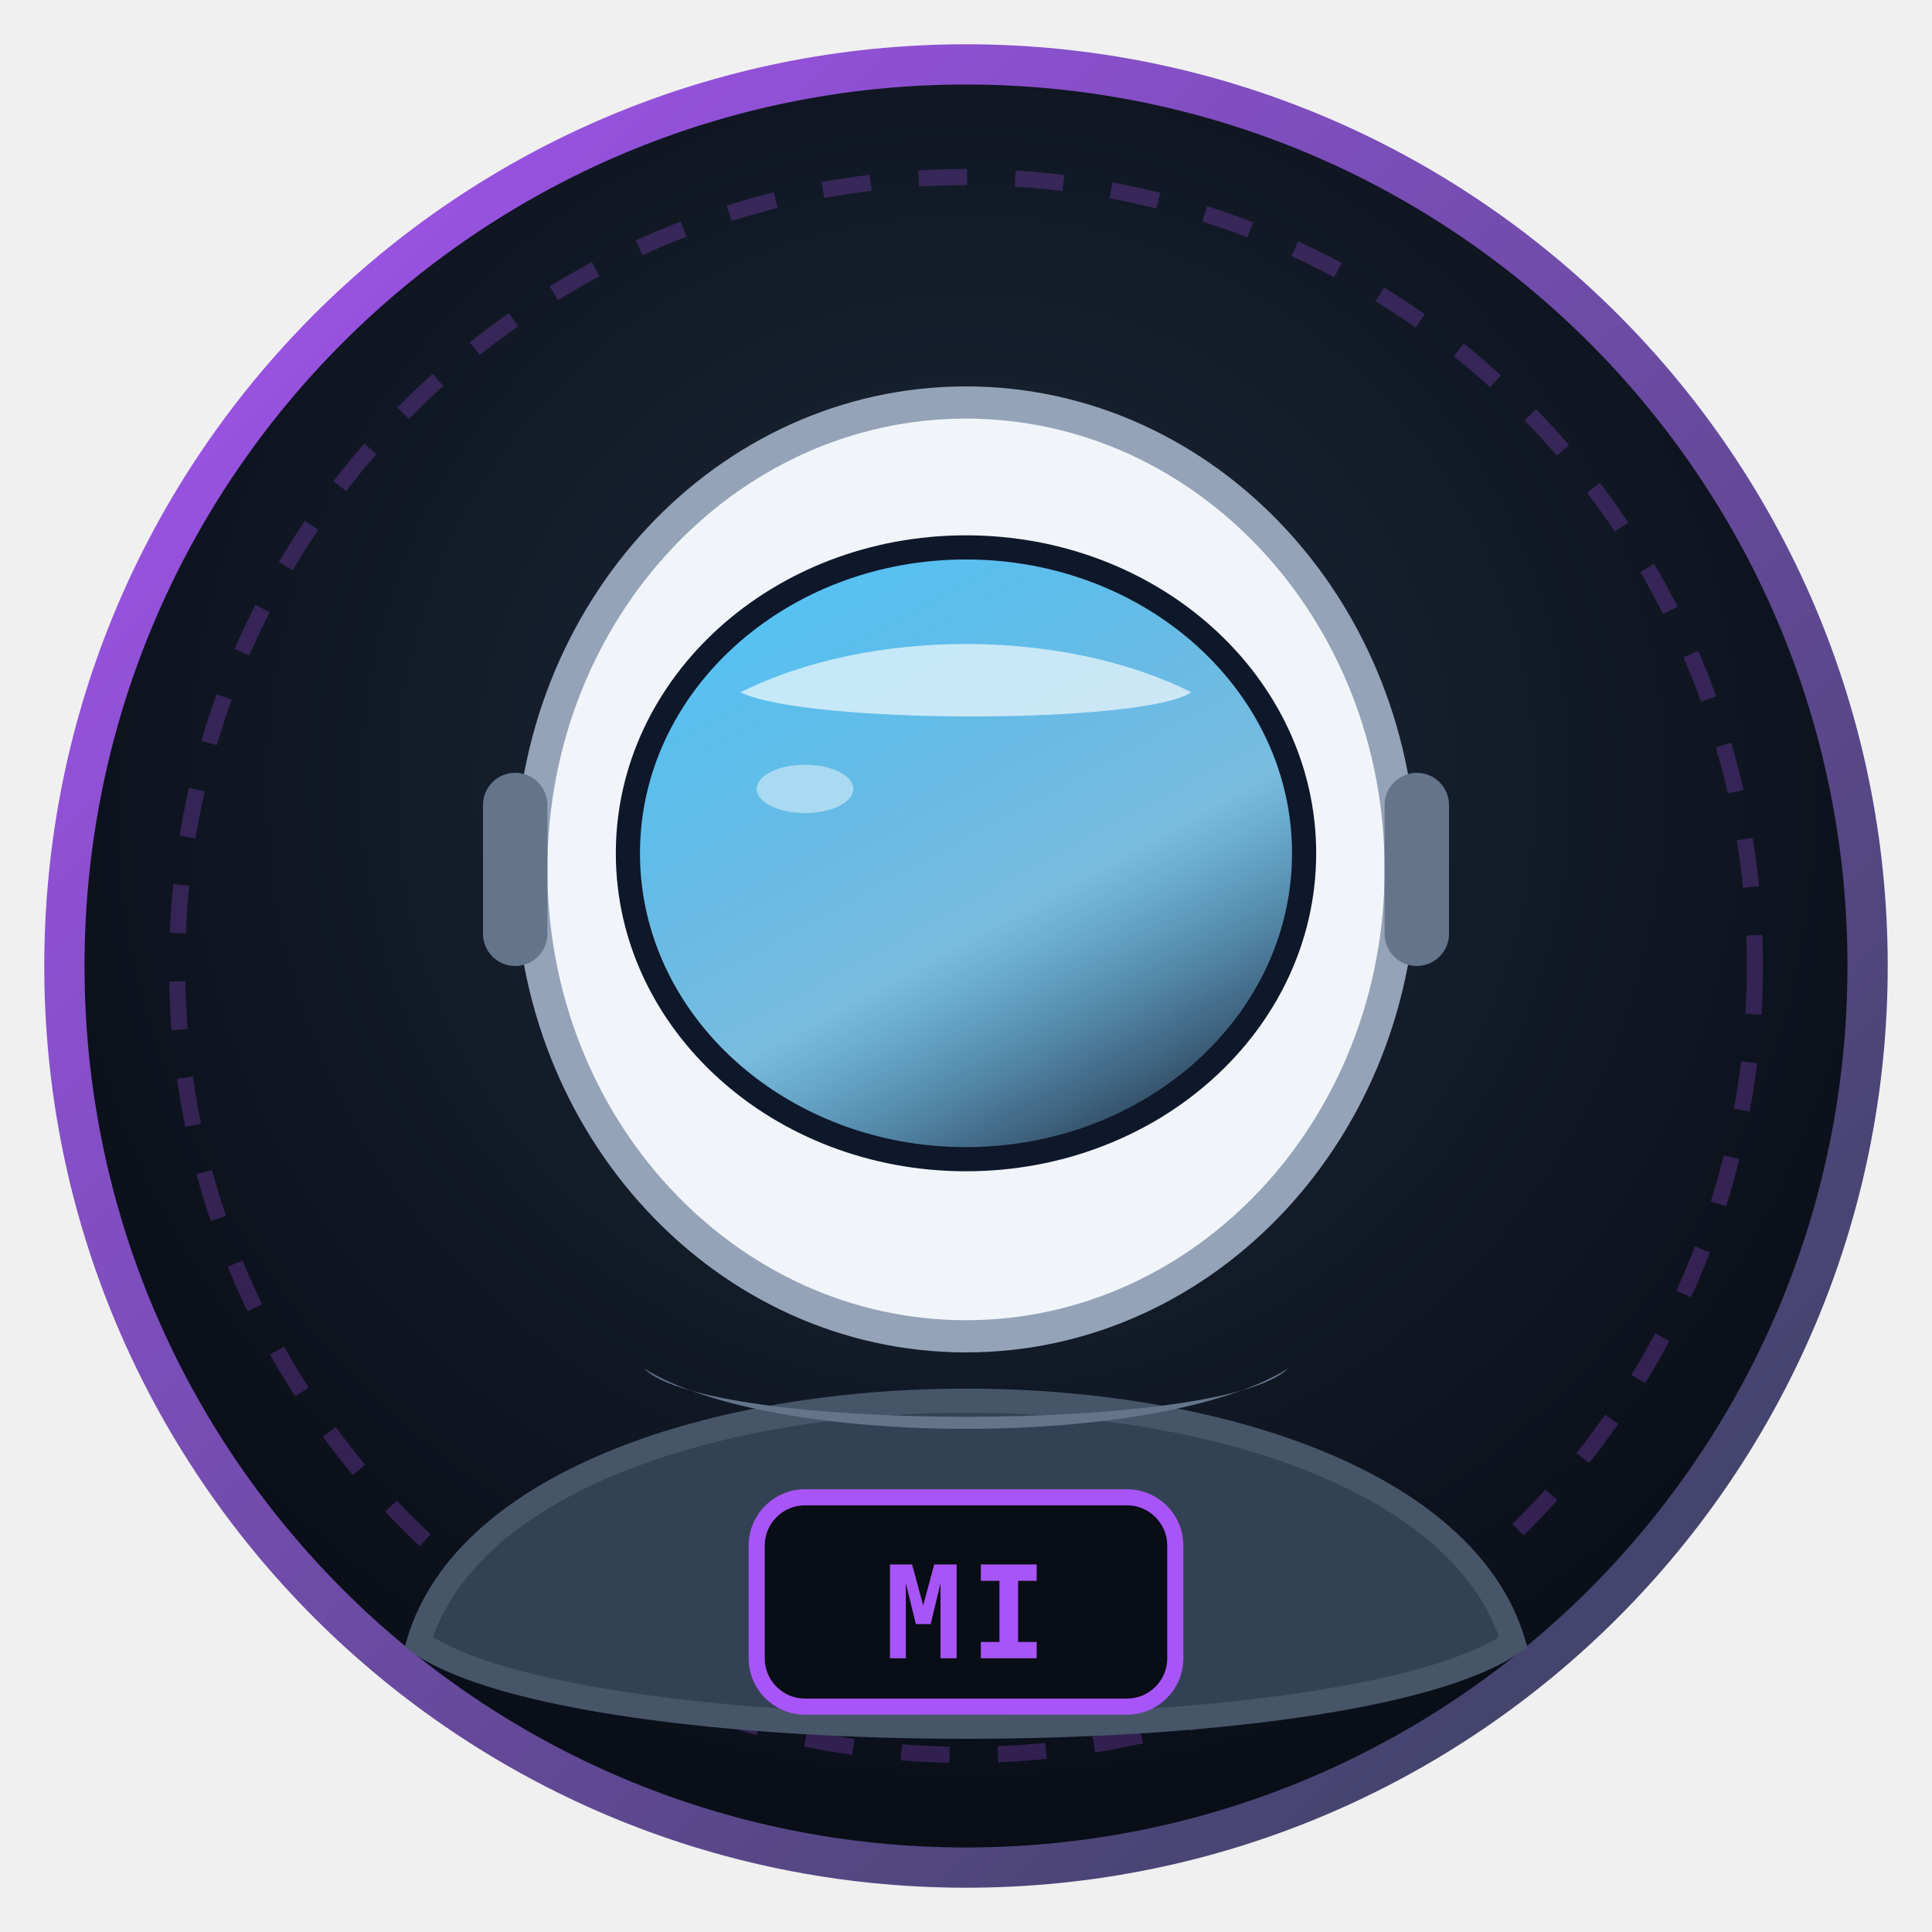
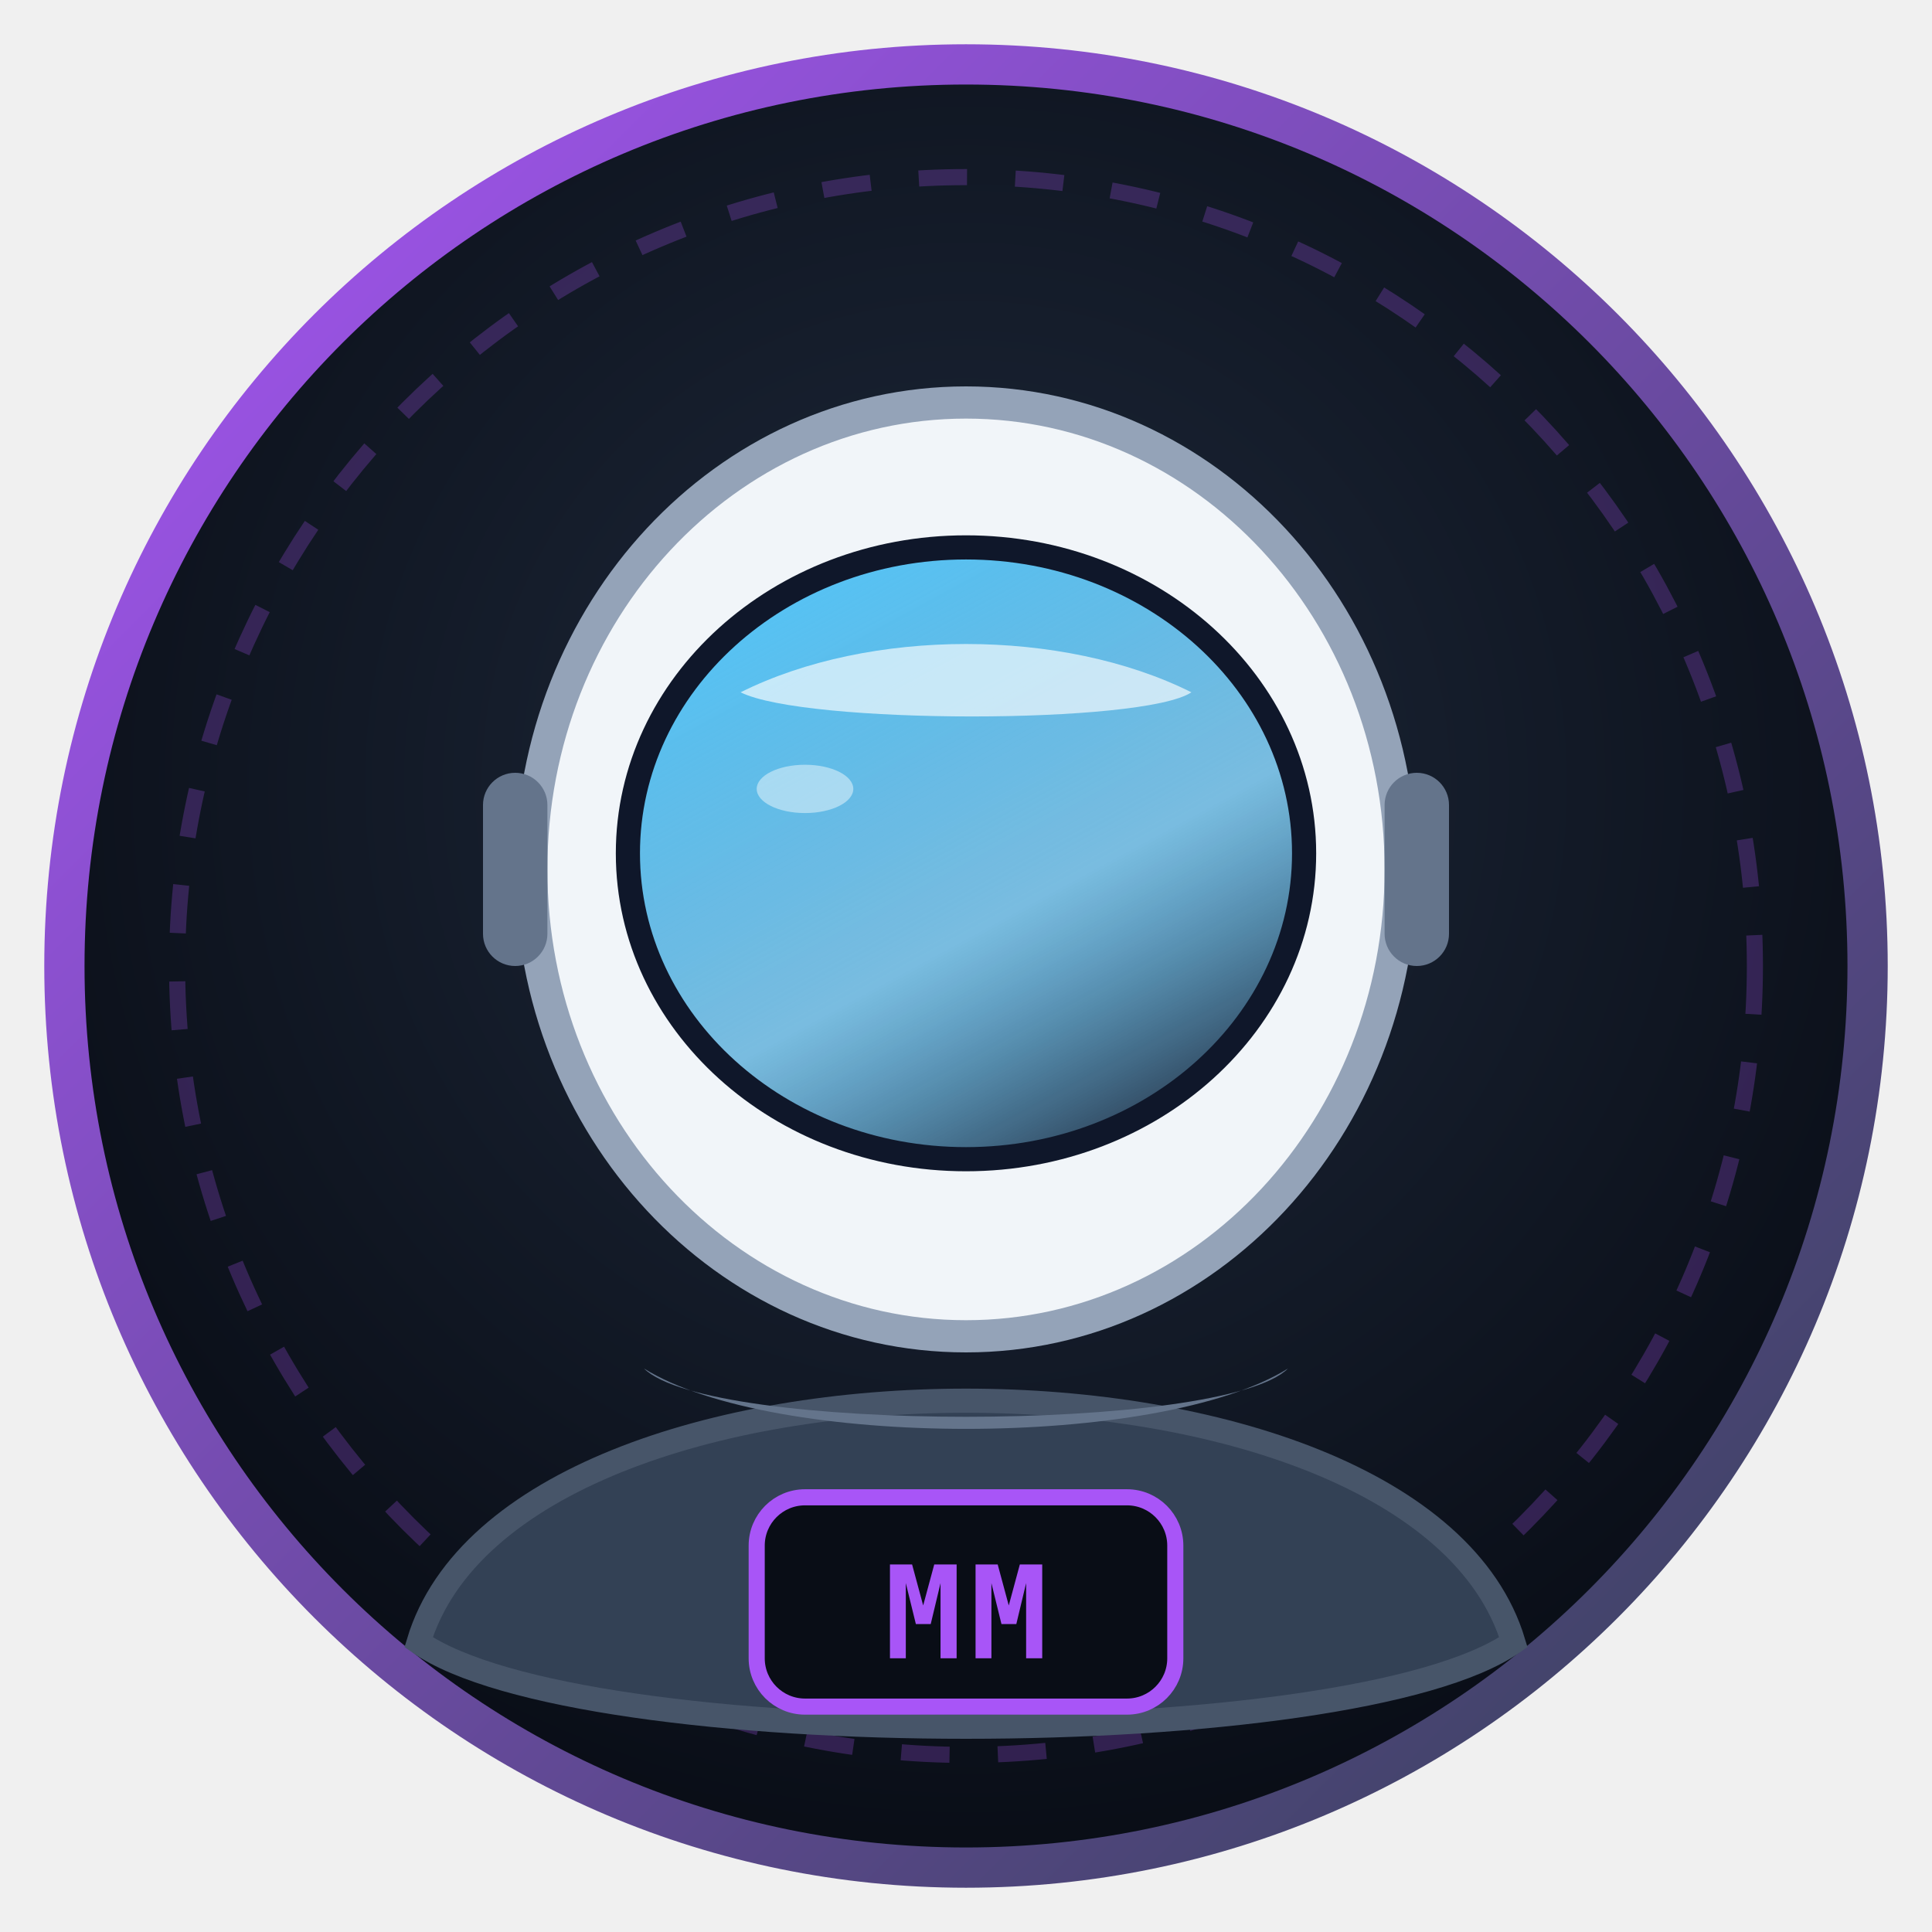
<svg xmlns="http://www.w3.org/2000/svg" viewBox="0 0 120 120" width="120" height="120">
  <defs>
    <radialGradient id="bg-mirudhula" cx="50%" cy="40%" r="60%">
      <stop offset="0%" stop-color="#1E293B" />
      <stop offset="100%" stop-color="#090D16" />
    </radialGradient>
    <linearGradient id="ring-mirudhula" x1="0%" y1="0%" x2="100%" y2="100%">
      <stop offset="0%" stop-color="#A855F7" />
      <stop offset="100%" stop-color="#334155" />
    </linearGradient>
    <linearGradient id="visor-mirudhula" x1="20%" y1="0%" x2="80%" y2="100%">
      <stop offset="0%" stop-color="#38BDF8" stop-opacity="0.85" />
      <stop offset="60%" stop-color="#0284C7" stop-opacity="0.5" />
      <stop offset="100%" stop-color="#0F172A" stop-opacity="0.9" />
    </linearGradient>
  </defs>
  <circle cx="60" cy="60" r="56" fill="url(#bg-mirudhula)" stroke="url(#ring-mirudhula)" stroke-width="2.5" />
  <circle cx="60" cy="60" r="49" fill="none" stroke="#A855F7" stroke-opacity="0.25" stroke-dasharray="3 3" />
  <path d="M 26 102 C 32 82, 88 82, 94 102 C 84 109, 36 109, 26 102 Z" fill="#334155" stroke="#475569" stroke-width="1.5" />
  <path d="M 40 85 C 48 90, 72 90, 80 85 C 76 89, 44 89, 40 85 Z" fill="#64748B" />
  <ellipse cx="60" cy="54" rx="27" ry="29" fill="#F1F5F9" stroke="#94A3B8" stroke-width="2" />
  <rect x="30" y="48" width="4" height="12" rx="2" fill="#64748B" />
  <rect x="86" y="48" width="4" height="12" rx="2" fill="#64748B" />
  <ellipse cx="60" cy="53" rx="21" ry="19" fill="url(#visor-mirudhula)" stroke="#0F172A" stroke-width="1.5" />
  <path d="M 46 43 C 54 39, 66 39, 74 43 C 71 45, 50 45, 46 43 Z" fill="#FFFFFF" fill-opacity="0.65" />
  <ellipse cx="50" cy="49" rx="3" ry="1.5" fill="#FFFFFF" fill-opacity="0.45" />
  <rect x="47" y="93" width="26" height="13" rx="3" fill="#090D16" stroke="#A855F7" stroke-width="1" />
-   <text x="60" y="103" text-anchor="middle" font-family="'JetBrains Mono', monospace" font-size="8" font-weight="700" fill="#A855F7" letter-spacing="0.5">MI</text>
+   <text x="60" y="103" text-anchor="middle" font-family="'JetBrains Mono', monospace" font-size="8" font-weight="700" fill="#A855F7" letter-spacing="0.5">MM</text>
</svg>
